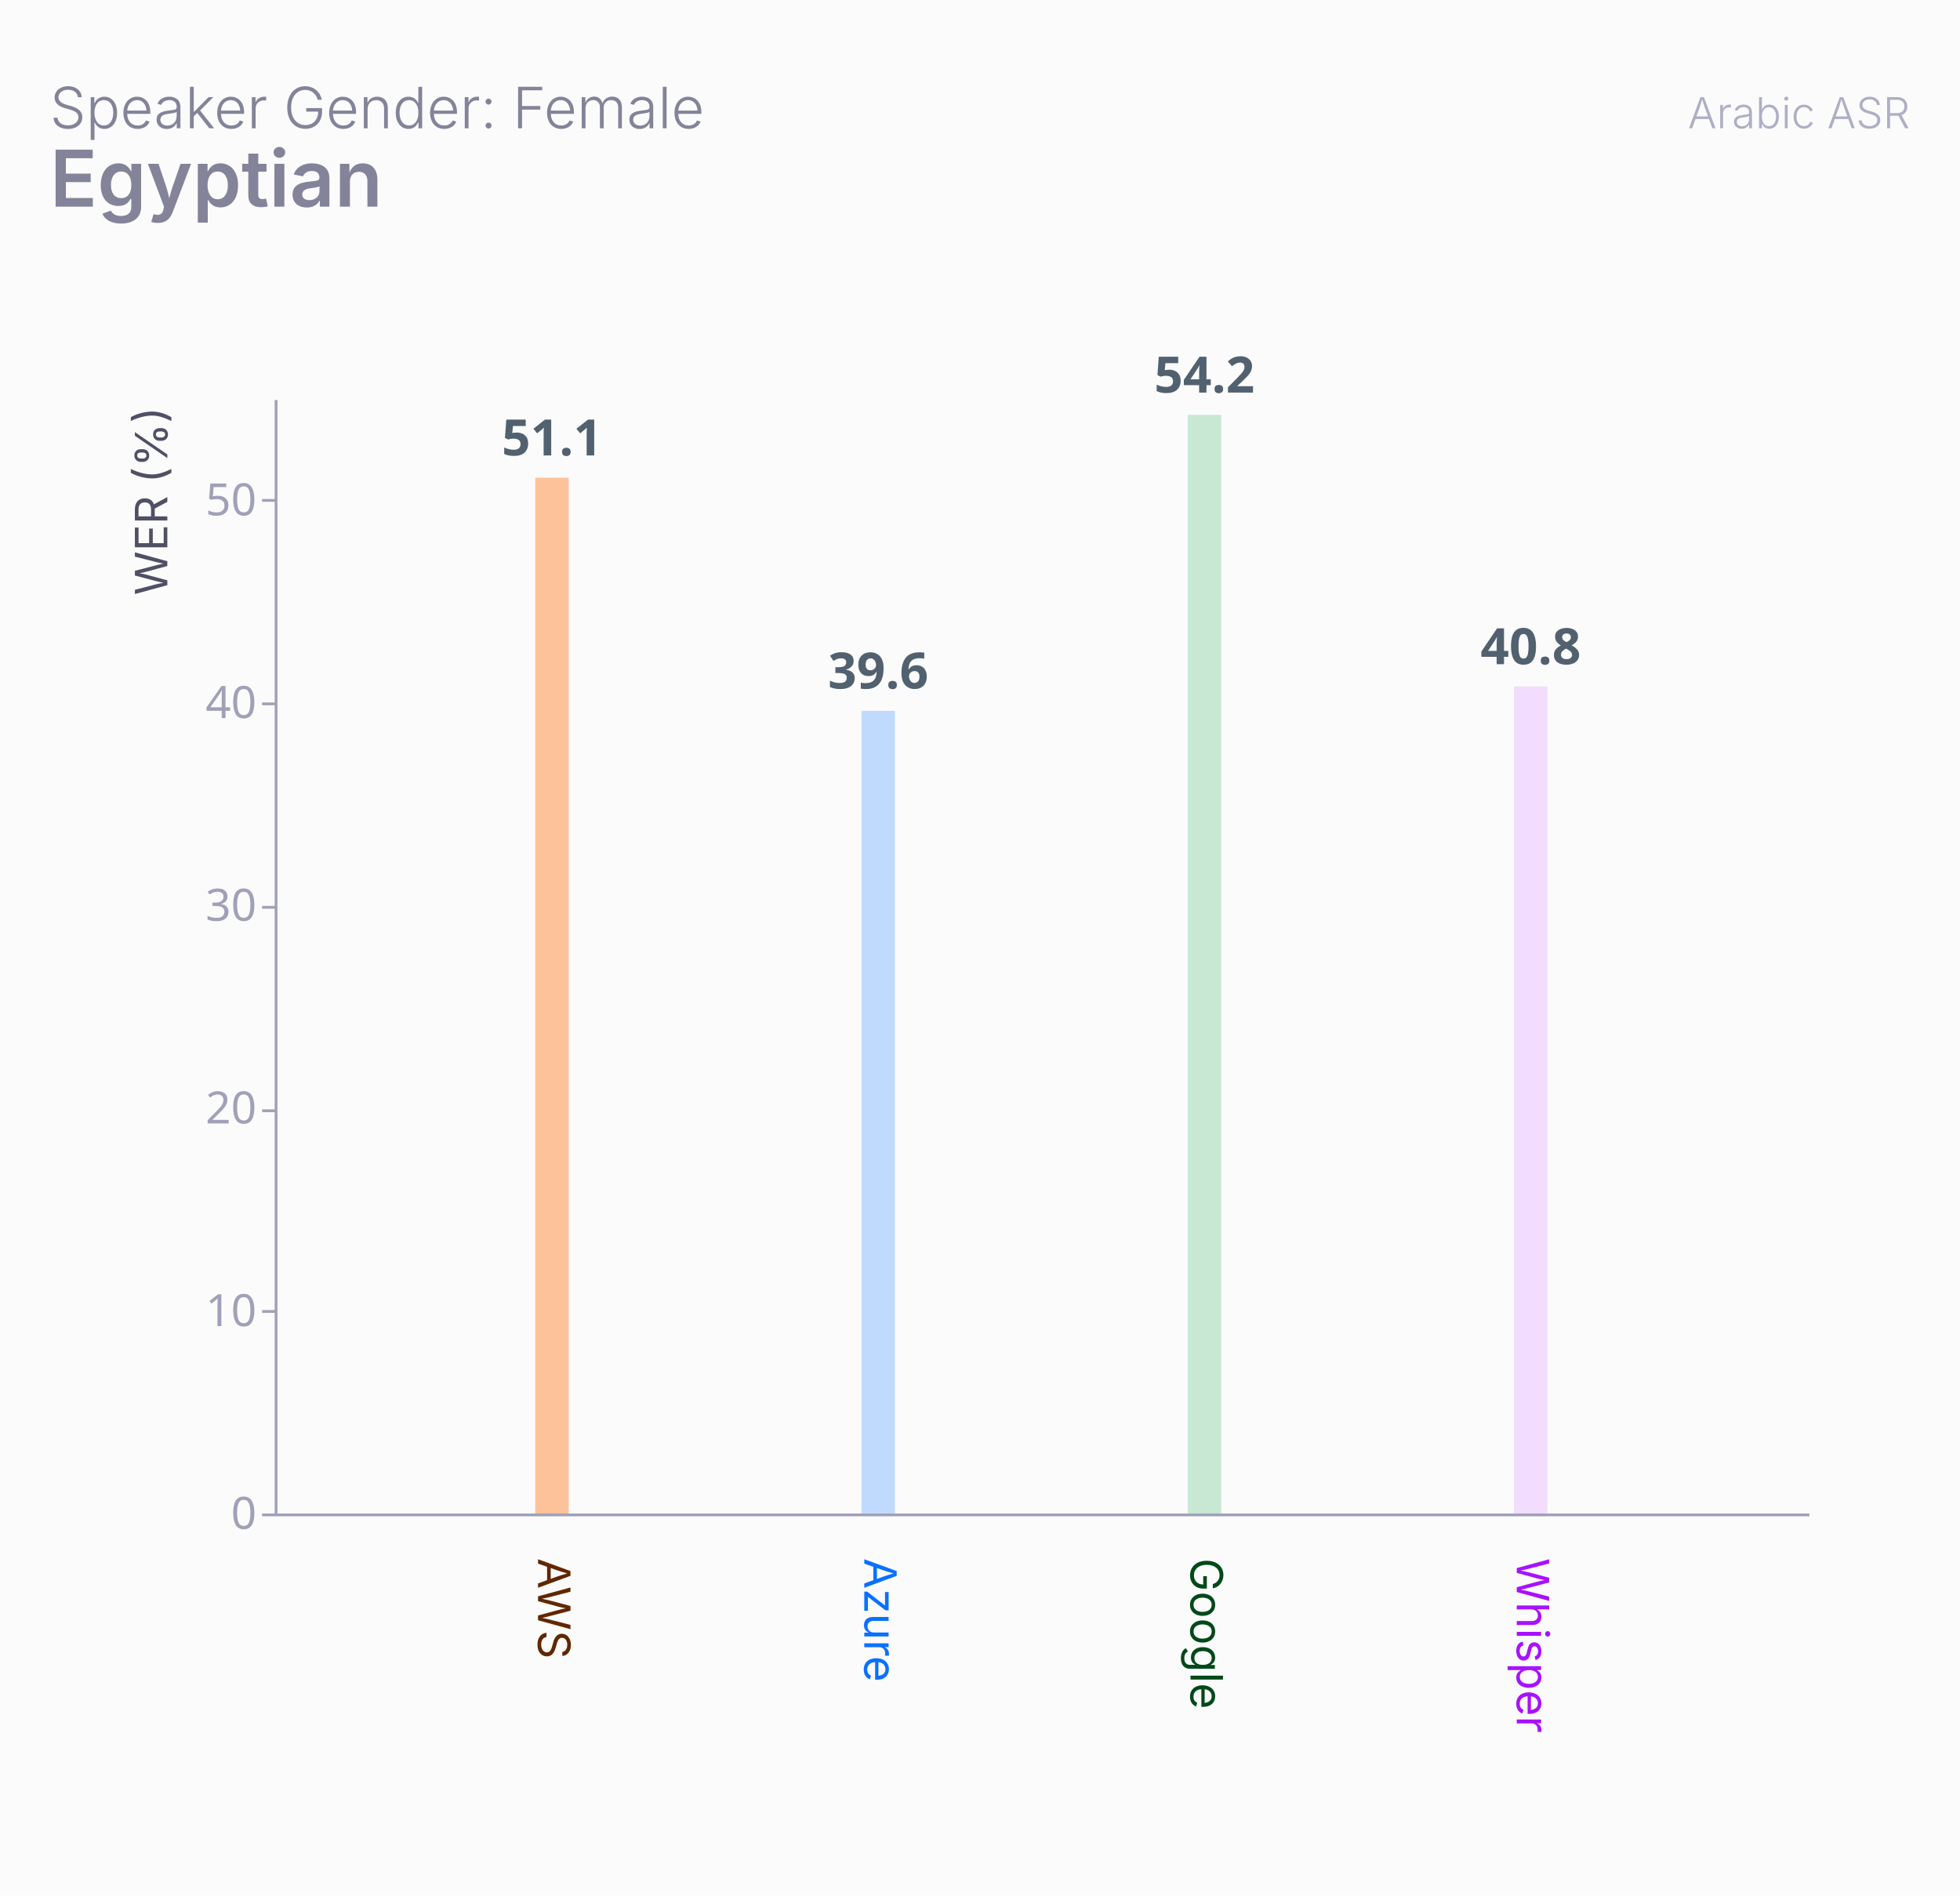
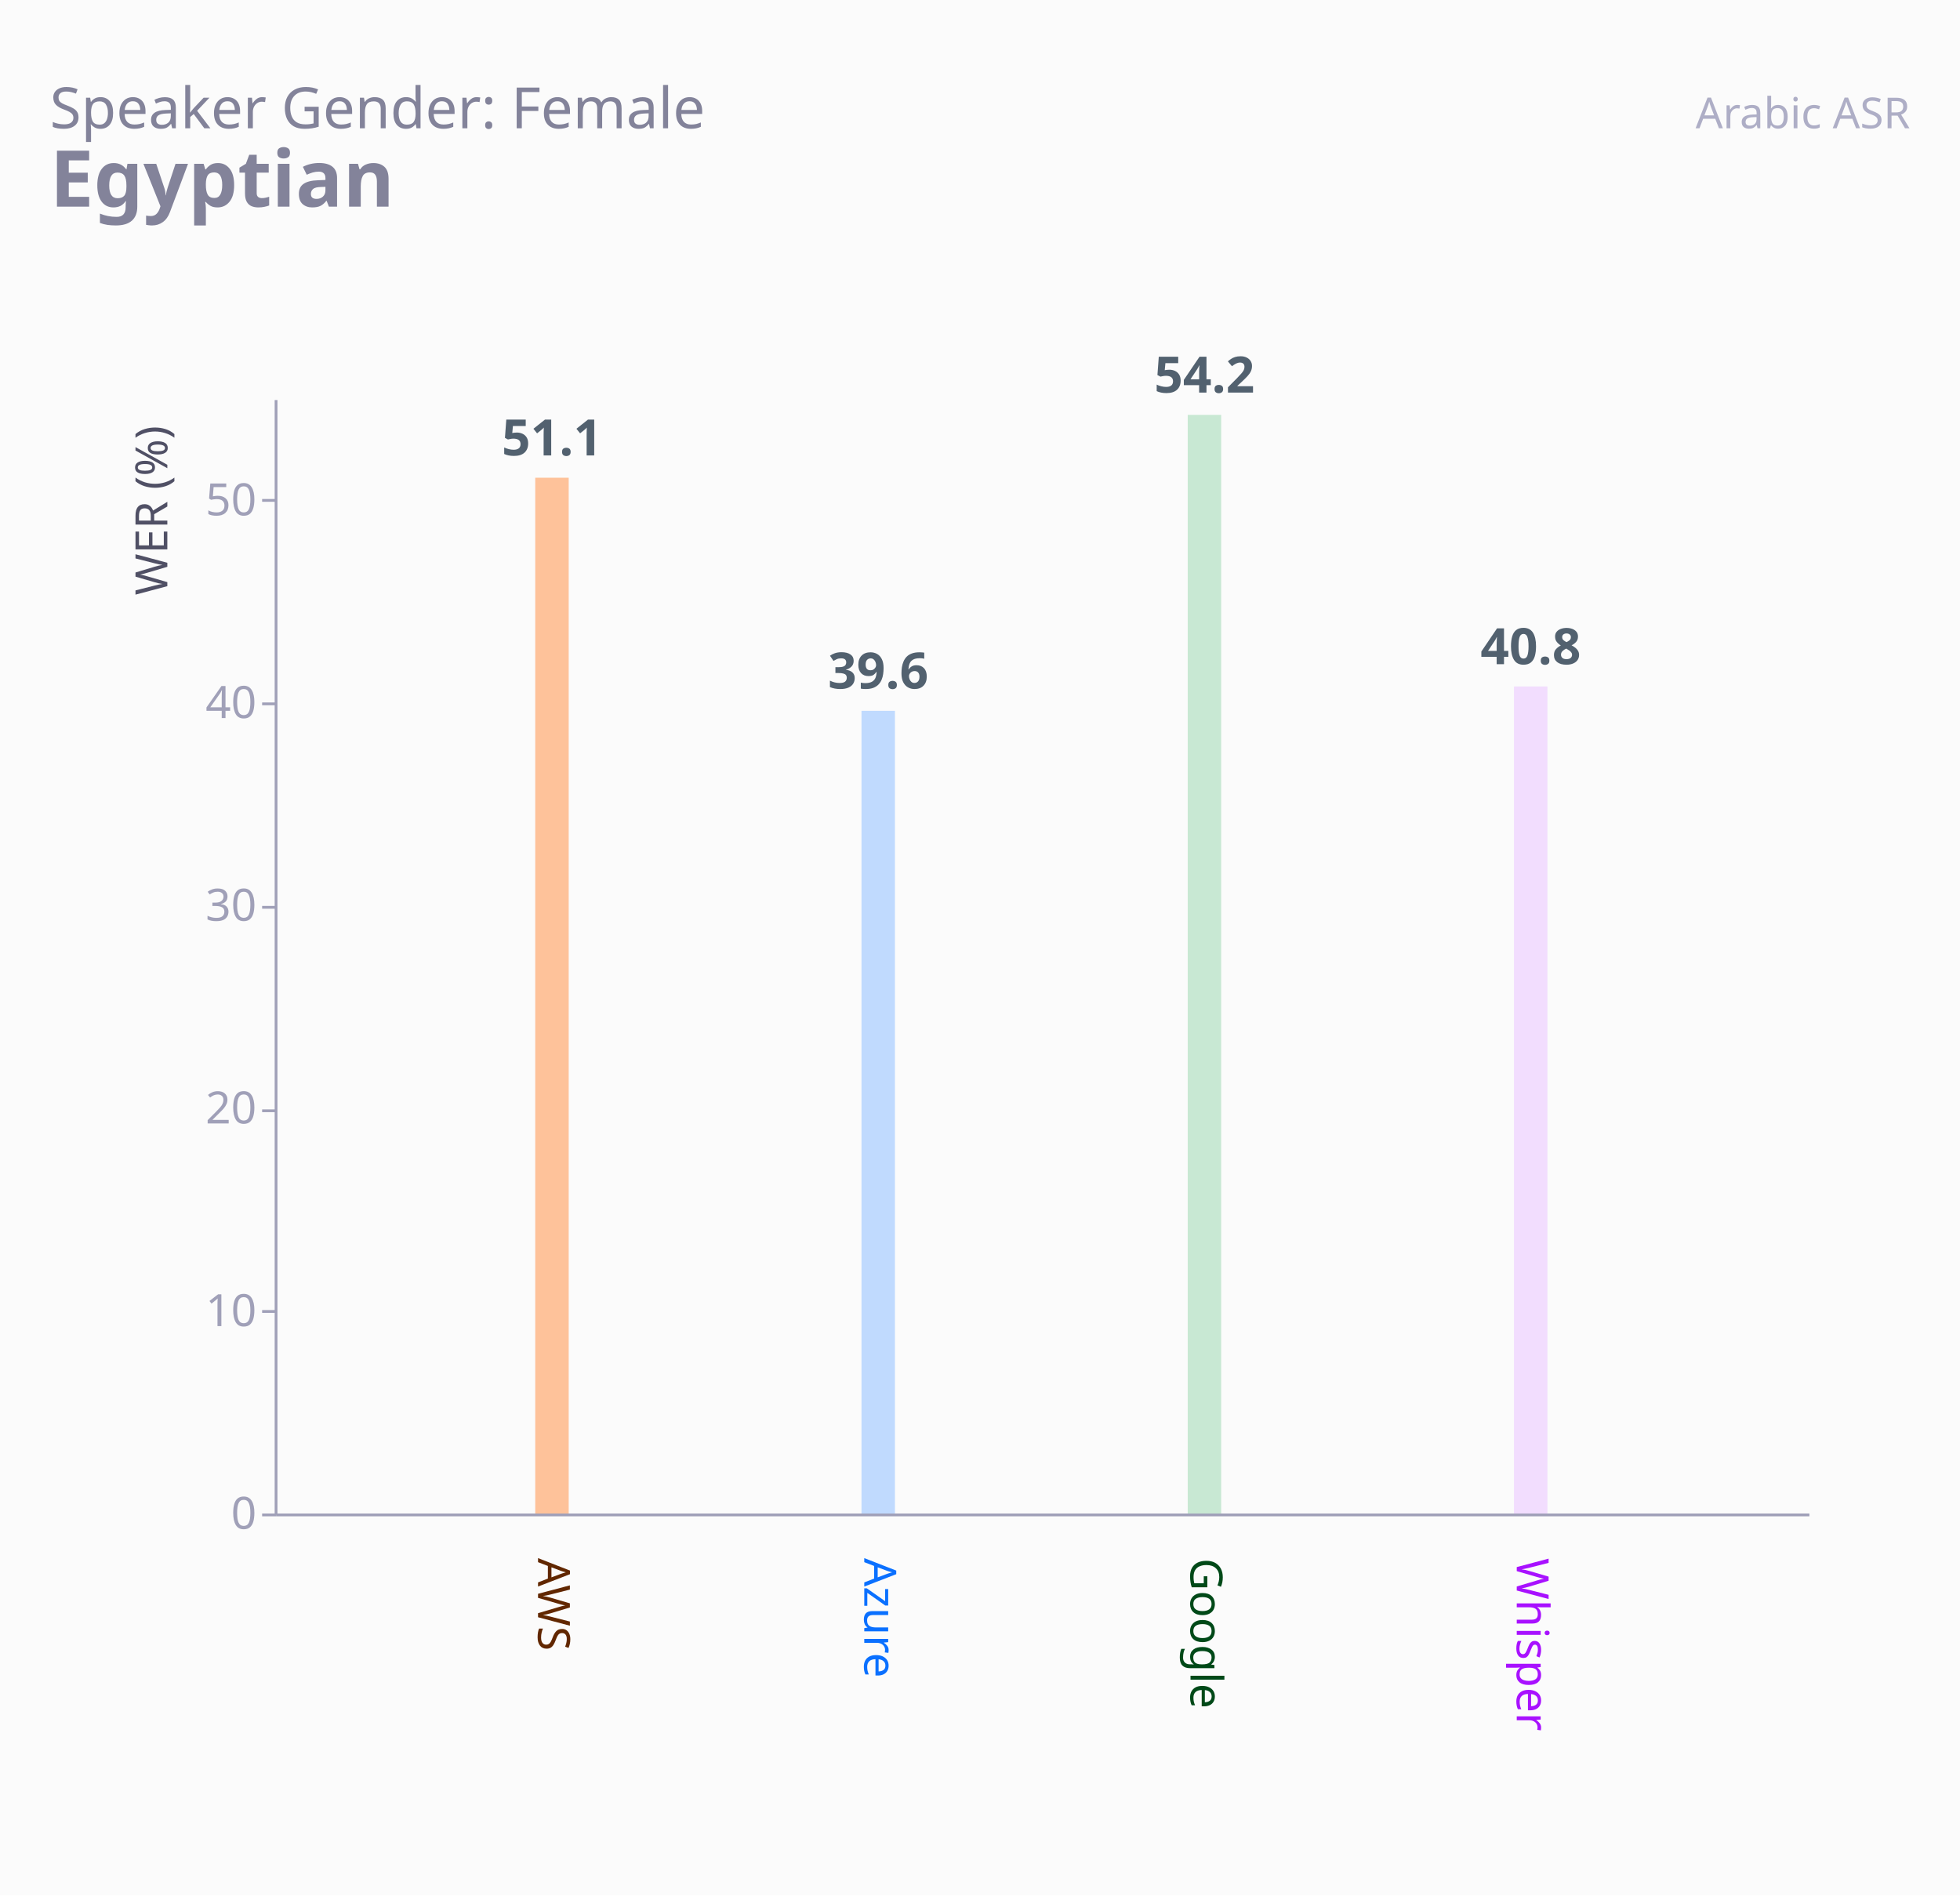
<svg xmlns="http://www.w3.org/2000/svg" width="550" height="532">
  <rect width="550" height="532" fill="#FBFBFB" />
-   <text x="536" y="36" text-anchor="end" font-family="Inter, system-ui, sans-serif" font-size="12" font-weight="300" fill="#aeaec6">Arabic ASR</text>
-   <text x="14" y="36" font-family="Inter, system-ui, sans-serif" font-size="16" font-weight="300" fill="#83839a">Speaker Gender: Female</text>
-   <text x="14" y="58" font-family="Inter, system-ui, sans-serif" font-size="22" font-weight="600" fill="#83839a">Egyptian</text>
+   <text x="536" y="36" text-anchor="end" font-family="TT Hoves Pro Trial" font-size="12" font-weight="300" fill="#aeaec6">Arabic ASR</text>
+   <text x="14" y="36" font-family="TT Hoves Pro Trial" font-size="16" font-weight="300" fill="#83839a">Speaker Gender: Female</text>
+   <text x="14" y="58" font-family="TT Hoves Pro Trial" font-size="22" font-weight="600" fill="#83839a">Egyptian</text>
  <svg y="72" version="1.1" class="marks" width="550" height="460" viewBox="0 0 626 588">
    <g fill="none" stroke-miterlimit="10" transform="translate(60,51)">
      <g class="mark-group role-frame root" role="graphics-object" aria-roledescription="group mark container">
        <g transform="translate(0,0)">
          <path class="background" aria-hidden="true" d="M0,0h550v400h-550Z" />
          <g>
            <g class="mark-group role-axis" aria-hidden="true">
              <g transform="translate(0.5,0.5)">
                <path class="background" aria-hidden="true" d="M0,0h0v0h0Z" pointer-events="none" />
                <g>
                  <g class="mark-rule role-axis-grid" pointer-events="none">
                    <line transform="translate(0,400)" x2="550" y2="0" stroke="rgba(255,255,255,0.07)" stroke-width="1" opacity="1" />
                    <line transform="translate(0,327)" x2="550" y2="0" stroke="rgba(255,255,255,0.07)" stroke-width="1" opacity="1" />
                    <line transform="translate(0,255)" x2="550" y2="0" stroke="rgba(255,255,255,0.07)" stroke-width="1" opacity="1" />
                    <line transform="translate(0,182)" x2="550" y2="0" stroke="rgba(255,255,255,0.07)" stroke-width="1" opacity="1" />
                    <line transform="translate(0,109)" x2="550" y2="0" stroke="rgba(255,255,255,0.07)" stroke-width="1" opacity="1" />
                    <line transform="translate(0,36)" x2="550" y2="0" stroke="rgba(255,255,255,0.07)" stroke-width="1" opacity="1" />
                  </g>
                </g>
                <path class="foreground" aria-hidden="true" d="" pointer-events="none" display="none" />
              </g>
            </g>
            <g class="mark-group role-axis" role="graphics-symbol" aria-roledescription="axis" aria-label="X-axis for a discrete scale with 4 values: AWS, Azure, Google, Whisper">
              <g transform="translate(0.5,400.5)">
                <path class="background" aria-hidden="true" d="M0,0h0v0h0Z" pointer-events="none" />
                <g>
                  <g class="mark-rule role-axis-domain" pointer-events="none">
                    <line transform="translate(0,0)" x2="550" y2="0" stroke="#a0a0b8" stroke-width="1" opacity="1" />
                  </g>
                </g>
                <path class="foreground" aria-hidden="true" d="" pointer-events="none" display="none" />
              </g>
            </g>
            <g class="mark-group role-axis" role="graphics-symbol" aria-roledescription="axis" aria-label="Y-axis titled 'WER (%)' for a linear scale with values from 0 to 55">
              <g transform="translate(0.5,0.5)">
                <path class="background" aria-hidden="true" d="M0,0h0v0h0Z" pointer-events="none" />
                <g>
                  <g class="mark-rule role-axis-tick" pointer-events="none">
                    <line transform="translate(0,400)" x2="-5" y2="0" stroke="#a0a0b8" stroke-width="1" opacity="1" />
                    <line transform="translate(0,327)" x2="-5" y2="0" stroke="#a0a0b8" stroke-width="1" opacity="1" />
                    <line transform="translate(0,255)" x2="-5" y2="0" stroke="#a0a0b8" stroke-width="1" opacity="1" />
                    <line transform="translate(0,182)" x2="-5" y2="0" stroke="#a0a0b8" stroke-width="1" opacity="1" />
                    <line transform="translate(0,109)" x2="-5" y2="0" stroke="#a0a0b8" stroke-width="1" opacity="1" />
                    <line transform="translate(0,36)" x2="-5" y2="0" stroke="#a0a0b8" stroke-width="1" opacity="1" />
                  </g>
                  <g class="mark-text role-axis-label" pointer-events="none">
                    <text text-anchor="end" transform="translate(-7,405)" font-family="JetBrains Mono" font-size="16px" font-weight="400" fill="#a0a0b8" opacity="1">0</text>
                    <text text-anchor="end" transform="translate(-7,332.2727)" font-family="JetBrains Mono" font-size="16px" font-weight="400" fill="#a0a0b8" opacity="1">10</text>
                    <text text-anchor="end" transform="translate(-7,259.5455)" font-family="JetBrains Mono" font-size="16px" font-weight="400" fill="#a0a0b8" opacity="1">20</text>
                    <text text-anchor="end" transform="translate(-7,186.8182)" font-family="JetBrains Mono" font-size="16px" font-weight="400" fill="#a0a0b8" opacity="1">30</text>
                    <text text-anchor="end" transform="translate(-7,114.0909)" font-family="JetBrains Mono" font-size="16px" font-weight="400" fill="#a0a0b8" opacity="1">40</text>
                    <text text-anchor="end" transform="translate(-7,41.36364)" font-family="JetBrains Mono" font-size="16px" font-weight="400" fill="#a0a0b8" opacity="1">50</text>
                  </g>
                  <g class="mark-rule role-axis-domain" pointer-events="none">
                    <line transform="translate(0,400)" x2="0" y2="-400" stroke="#a0a0b8" stroke-width="1" opacity="1" />
                  </g>
                  <g class="mark-text role-axis-title" pointer-events="none">
-                     <text text-anchor="start" transform="translate(-36,70) rotate(-90) translate(0,-3)" font-family="Inter, system-ui, sans-serif" font-size="16px" font-weight="400" fill="#505065" opacity="1">WER (%)</text>
+                     <text text-anchor="start" transform="translate(-36,70) rotate(-90) translate(0,-3)" font-family="TT Hoves Pro Trial" font-size="16px" font-weight="400" fill="#505065" opacity="1">WER (%)</text>
                  </g>
                </g>
                <path class="foreground" aria-hidden="true" d="" pointer-events="none" display="none" />
              </g>
            </g>
            <g class="mark-rect role-mark layer_0_marks" role="graphics-object" aria-roledescription="rect mark container">
-               <path aria-label="model: Google; wer: 54.2; barColor: rgba(189, 228, 202,0.82)" role="graphics-symbol" aria-roledescription="bar" d="M327.511,5.818h12v394.182h-12Z" fill="rgba(189, 228, 202,0.82)" stroke-width="0" />
-               <path aria-label="model: AWS; wer: 51.1; barColor: rgba(255, 181, 133,0.82)" role="graphics-symbol" aria-roledescription="bar" d="M93.468,28.364h12v371.636h-12Z" fill="rgba(255, 181, 133,0.82)" stroke-width="0" />
-               <path aria-label="model: Azure; wer: 39.6; barColor: rgba(179, 211, 255,0.82)" role="graphics-symbol" aria-roledescription="bar" d="M210.489,112h12v288h-12Z" fill="rgba(179, 211, 255,0.82)" stroke-width="0" />
-               <path aria-label="model: Whisper; wer: 40.8; barColor: rgba(240, 215, 255,0.82)" role="graphics-symbol" aria-roledescription="bar" d="M444.532,103.273h12v296.727h-12Z" fill="rgba(240, 215, 255,0.82)" stroke-width="0" />
+               <path aria-label="model: Google; wer: 54.2; barColor: rgba(189,228,202,0.82)" role="graphics-symbol" aria-roledescription="bar" d="M327.511,5.818h12v394.182h-12Z" fill="rgba(189,228,202,0.82)" stroke-width="0" />
+               <path aria-label="model: AWS; wer: 51.1; barColor: rgba(255,181,133,0.82)" role="graphics-symbol" aria-roledescription="bar" d="M93.468,28.364h12v371.636h-12Z" fill="rgba(255,181,133,0.82)" stroke-width="0" />
+               <path aria-label="model: Azure; wer: 39.6; barColor: rgba(179,211,255,0.82)" role="graphics-symbol" aria-roledescription="bar" d="M210.489,112h12v288h-12Z" fill="rgba(179,211,255,0.82)" stroke-width="0" />
+               <path aria-label="model: Whisper; wer: 40.8; barColor: rgba(240,215,255,0.82)" role="graphics-symbol" aria-roledescription="bar" d="M444.532,103.273h12v296.727h-12Z" fill="rgba(240,215,255,0.82)" stroke-width="0" />
            </g>
            <g class="mark-text role-mark layer_1_marks" role="graphics-object" aria-roledescription="text mark container">
              <text aria-label="model: Google; wer: 54.2" role="graphics-symbol" aria-roledescription="text mark" text-anchor="middle" transform="translate(333.5106,-2.181818)" font-family="JetBrains Mono" font-size="18px" font-weight="600" fill="#52616F">54.2</text>
              <text aria-label="model: AWS; wer: 51.1" role="graphics-symbol" aria-roledescription="text mark" text-anchor="middle" transform="translate(99.46809,20.36364)" font-family="JetBrains Mono" font-size="18px" font-weight="600" fill="#52616F">51.1</text>
              <text aria-label="model: Azure; wer: 39.6" role="graphics-symbol" aria-roledescription="text mark" text-anchor="middle" transform="translate(216.4894,104)" font-family="JetBrains Mono" font-size="18px" font-weight="600" fill="#52616F">39.6</text>
              <text aria-label="model: Whisper; wer: 40.8" role="graphics-symbol" aria-roledescription="text mark" text-anchor="middle" transform="translate(450.5319,95.27273)" font-family="JetBrains Mono" font-size="18px" font-weight="600" fill="#52616F">40.8</text>
            </g>
            <g class="mark-text role-mark layer_2_marks" role="graphics-object" aria-roledescription="text mark container">
-               <text aria-label="model: Google; labelColor: #004918" role="graphics-symbol" aria-roledescription="text mark" text-anchor="start" transform="translate(333.5106,400) rotate(90) translate(16,5)" font-family="Inter, system-ui, sans-serif" font-size="16px" font-weight="400" fill="#004918">Google</text>
-               <text aria-label="model: AWS; labelColor: #612700" role="graphics-symbol" aria-roledescription="text mark" text-anchor="start" transform="translate(99.46809,400) rotate(90) translate(16,5)" font-family="Inter, system-ui, sans-serif" font-size="16px" font-weight="400" fill="#612700">AWS</text>
-               <text aria-label="model: Azure; labelColor: #0a70ff" role="graphics-symbol" aria-roledescription="text mark" text-anchor="start" transform="translate(216.4894,400) rotate(90) translate(16,5)" font-family="Inter, system-ui, sans-serif" font-size="16px" font-weight="400" fill="#0a70ff">Azure</text>
-               <text aria-label="model: Whisper; labelColor: #a811ff" role="graphics-symbol" aria-roledescription="text mark" text-anchor="start" transform="translate(450.5319,400) rotate(90) translate(16,5)" font-family="Inter, system-ui, sans-serif" font-size="16px" font-weight="400" fill="#a811ff">Whisper</text>
+               <text aria-label="model: Google; labelColor: #004918" role="graphics-symbol" aria-roledescription="text mark" text-anchor="start" transform="translate(333.5106,400) rotate(90) translate(16,5)" font-family="TT Hoves Pro Trial" font-size="16px" font-weight="400" fill="#004918">Google</text>
+               <text aria-label="model: AWS; labelColor: #612700" role="graphics-symbol" aria-roledescription="text mark" text-anchor="start" transform="translate(99.46809,400) rotate(90) translate(16,5)" font-family="TT Hoves Pro Trial" font-size="16px" font-weight="400" fill="#612700">AWS</text>
+               <text aria-label="model: Azure; labelColor: #0a70ff" role="graphics-symbol" aria-roledescription="text mark" text-anchor="start" transform="translate(216.4894,400) rotate(90) translate(16,5)" font-family="TT Hoves Pro Trial" font-size="16px" font-weight="400" fill="#0a70ff">Azure</text>
+               <text aria-label="model: Whisper; labelColor: #a811ff" role="graphics-symbol" aria-roledescription="text mark" text-anchor="start" transform="translate(450.5319,400) rotate(90) translate(16,5)" font-family="TT Hoves Pro Trial" font-size="16px" font-weight="400" fill="#a811ff">Whisper</text>
            </g>
          </g>
          <path class="foreground" aria-hidden="true" d="" display="none" />
        </g>
      </g>
    </g>
  </svg>
</svg>
